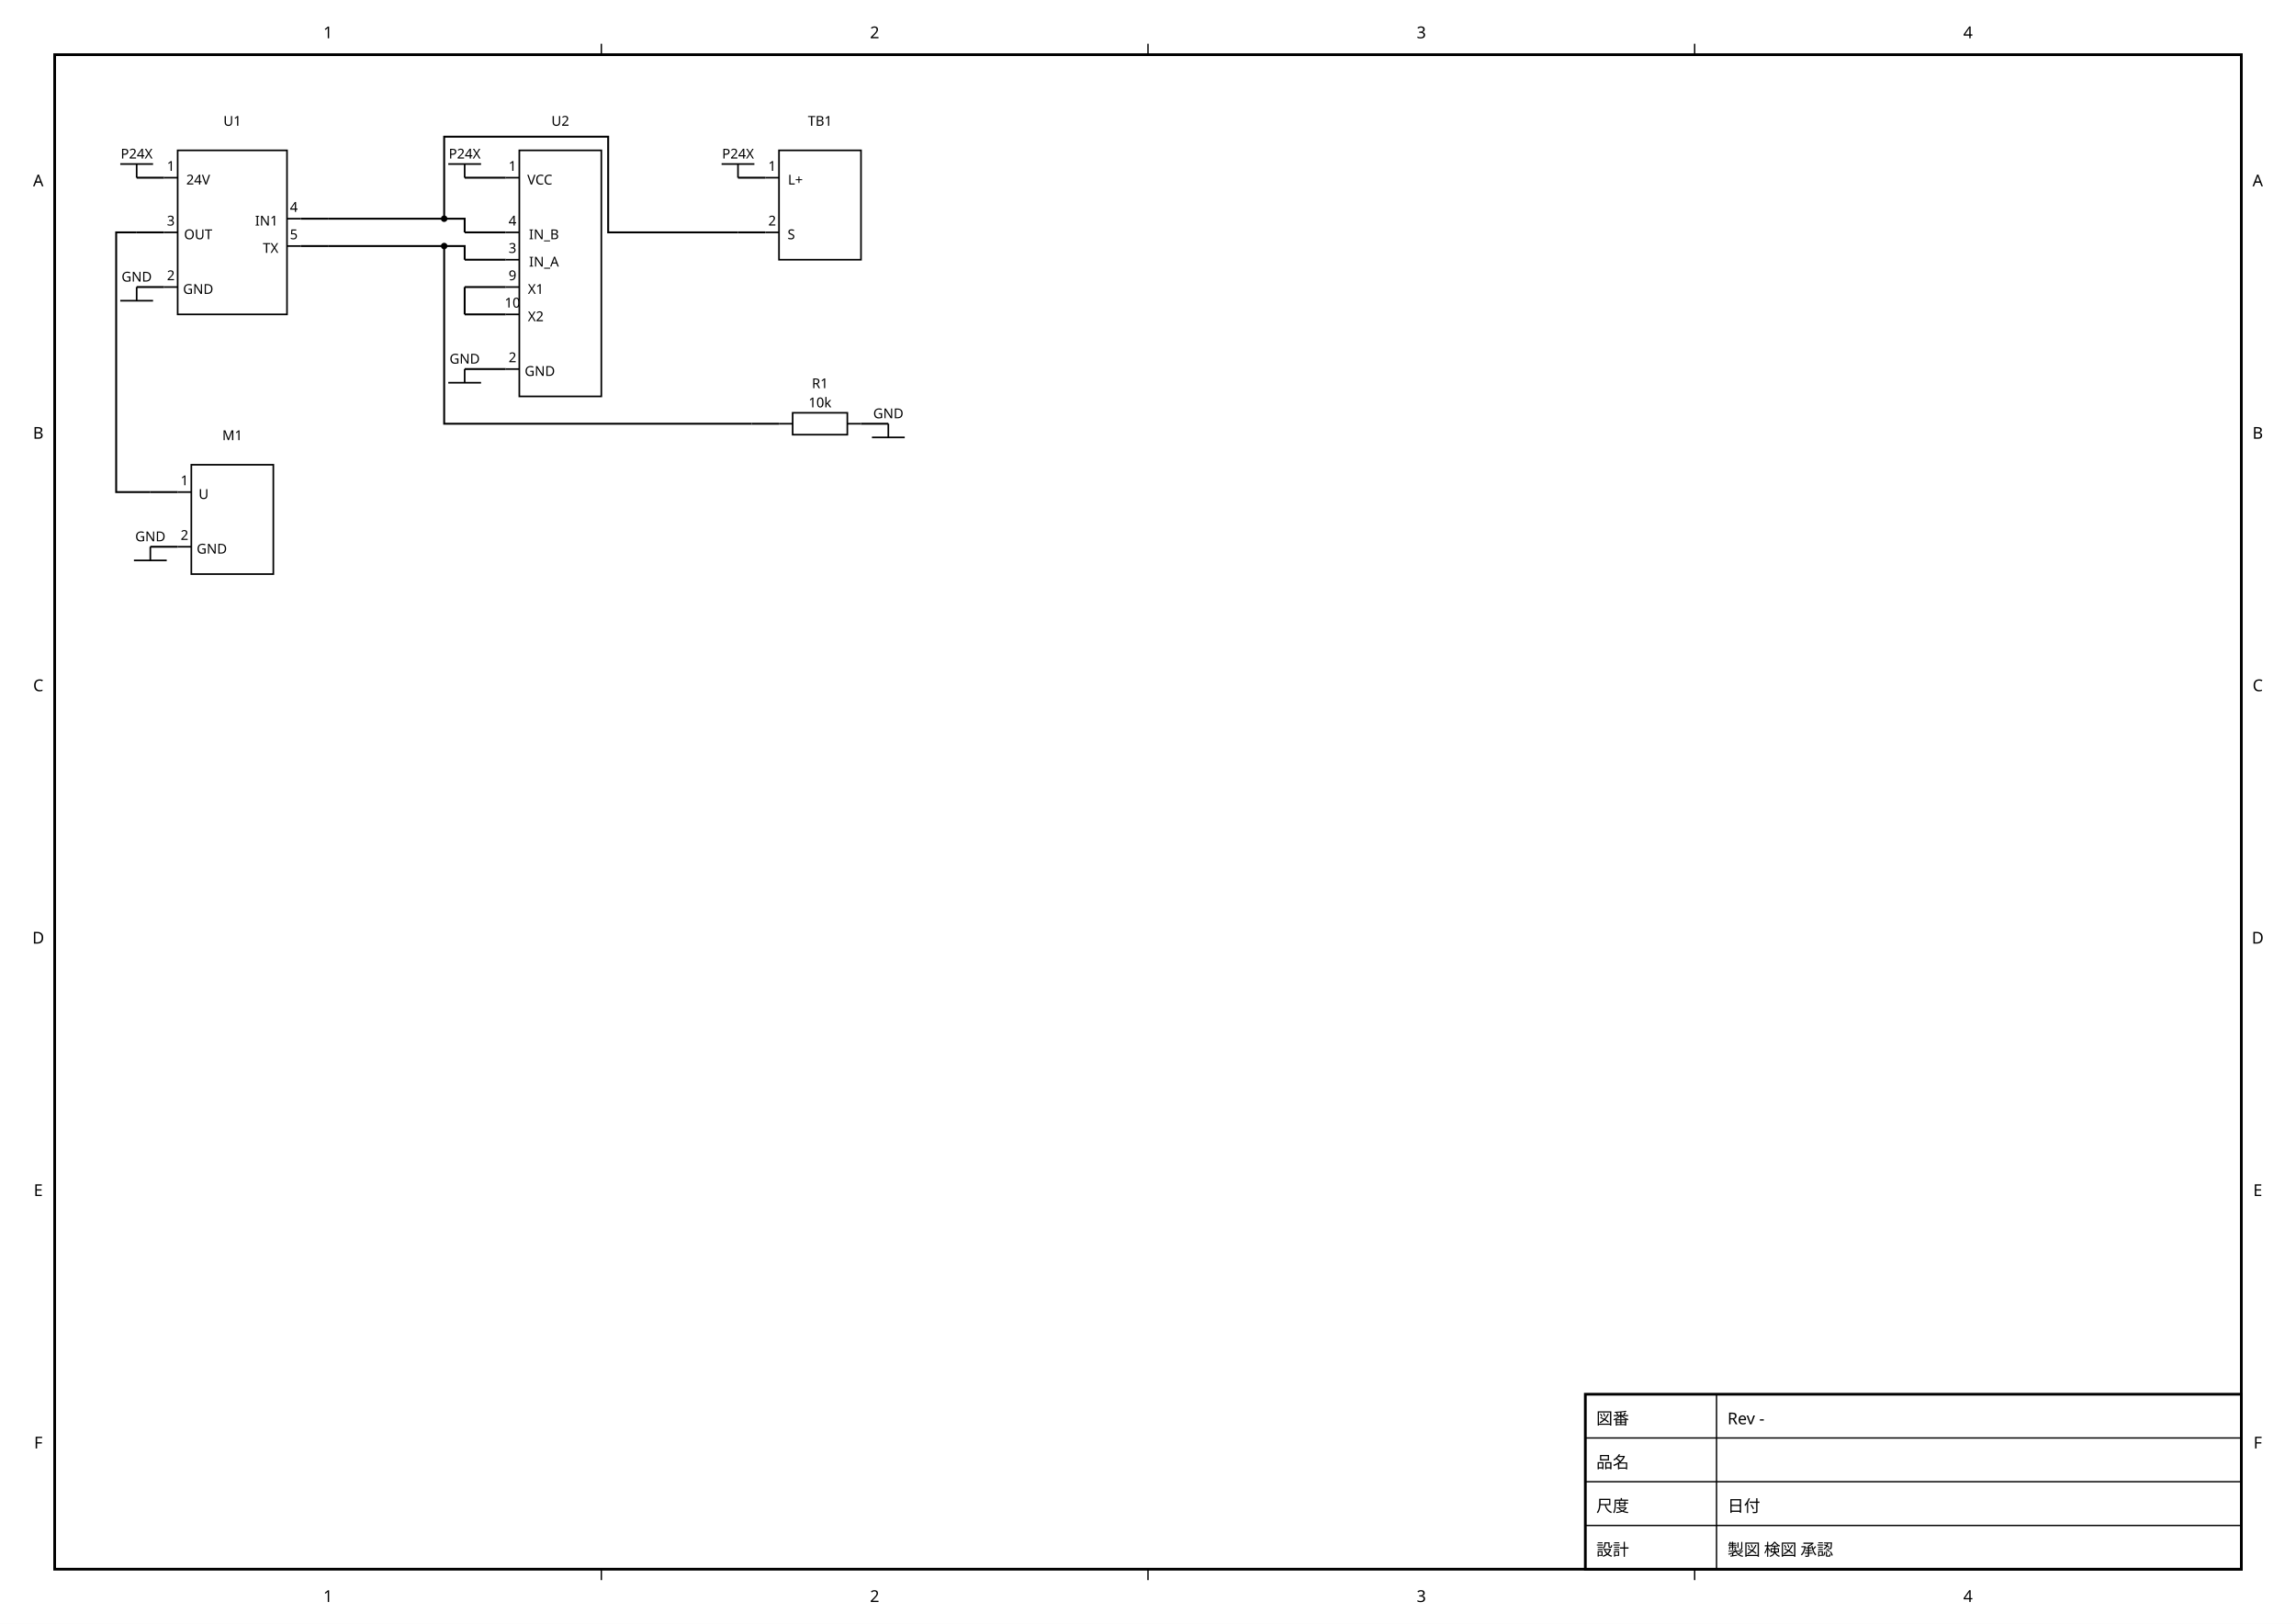
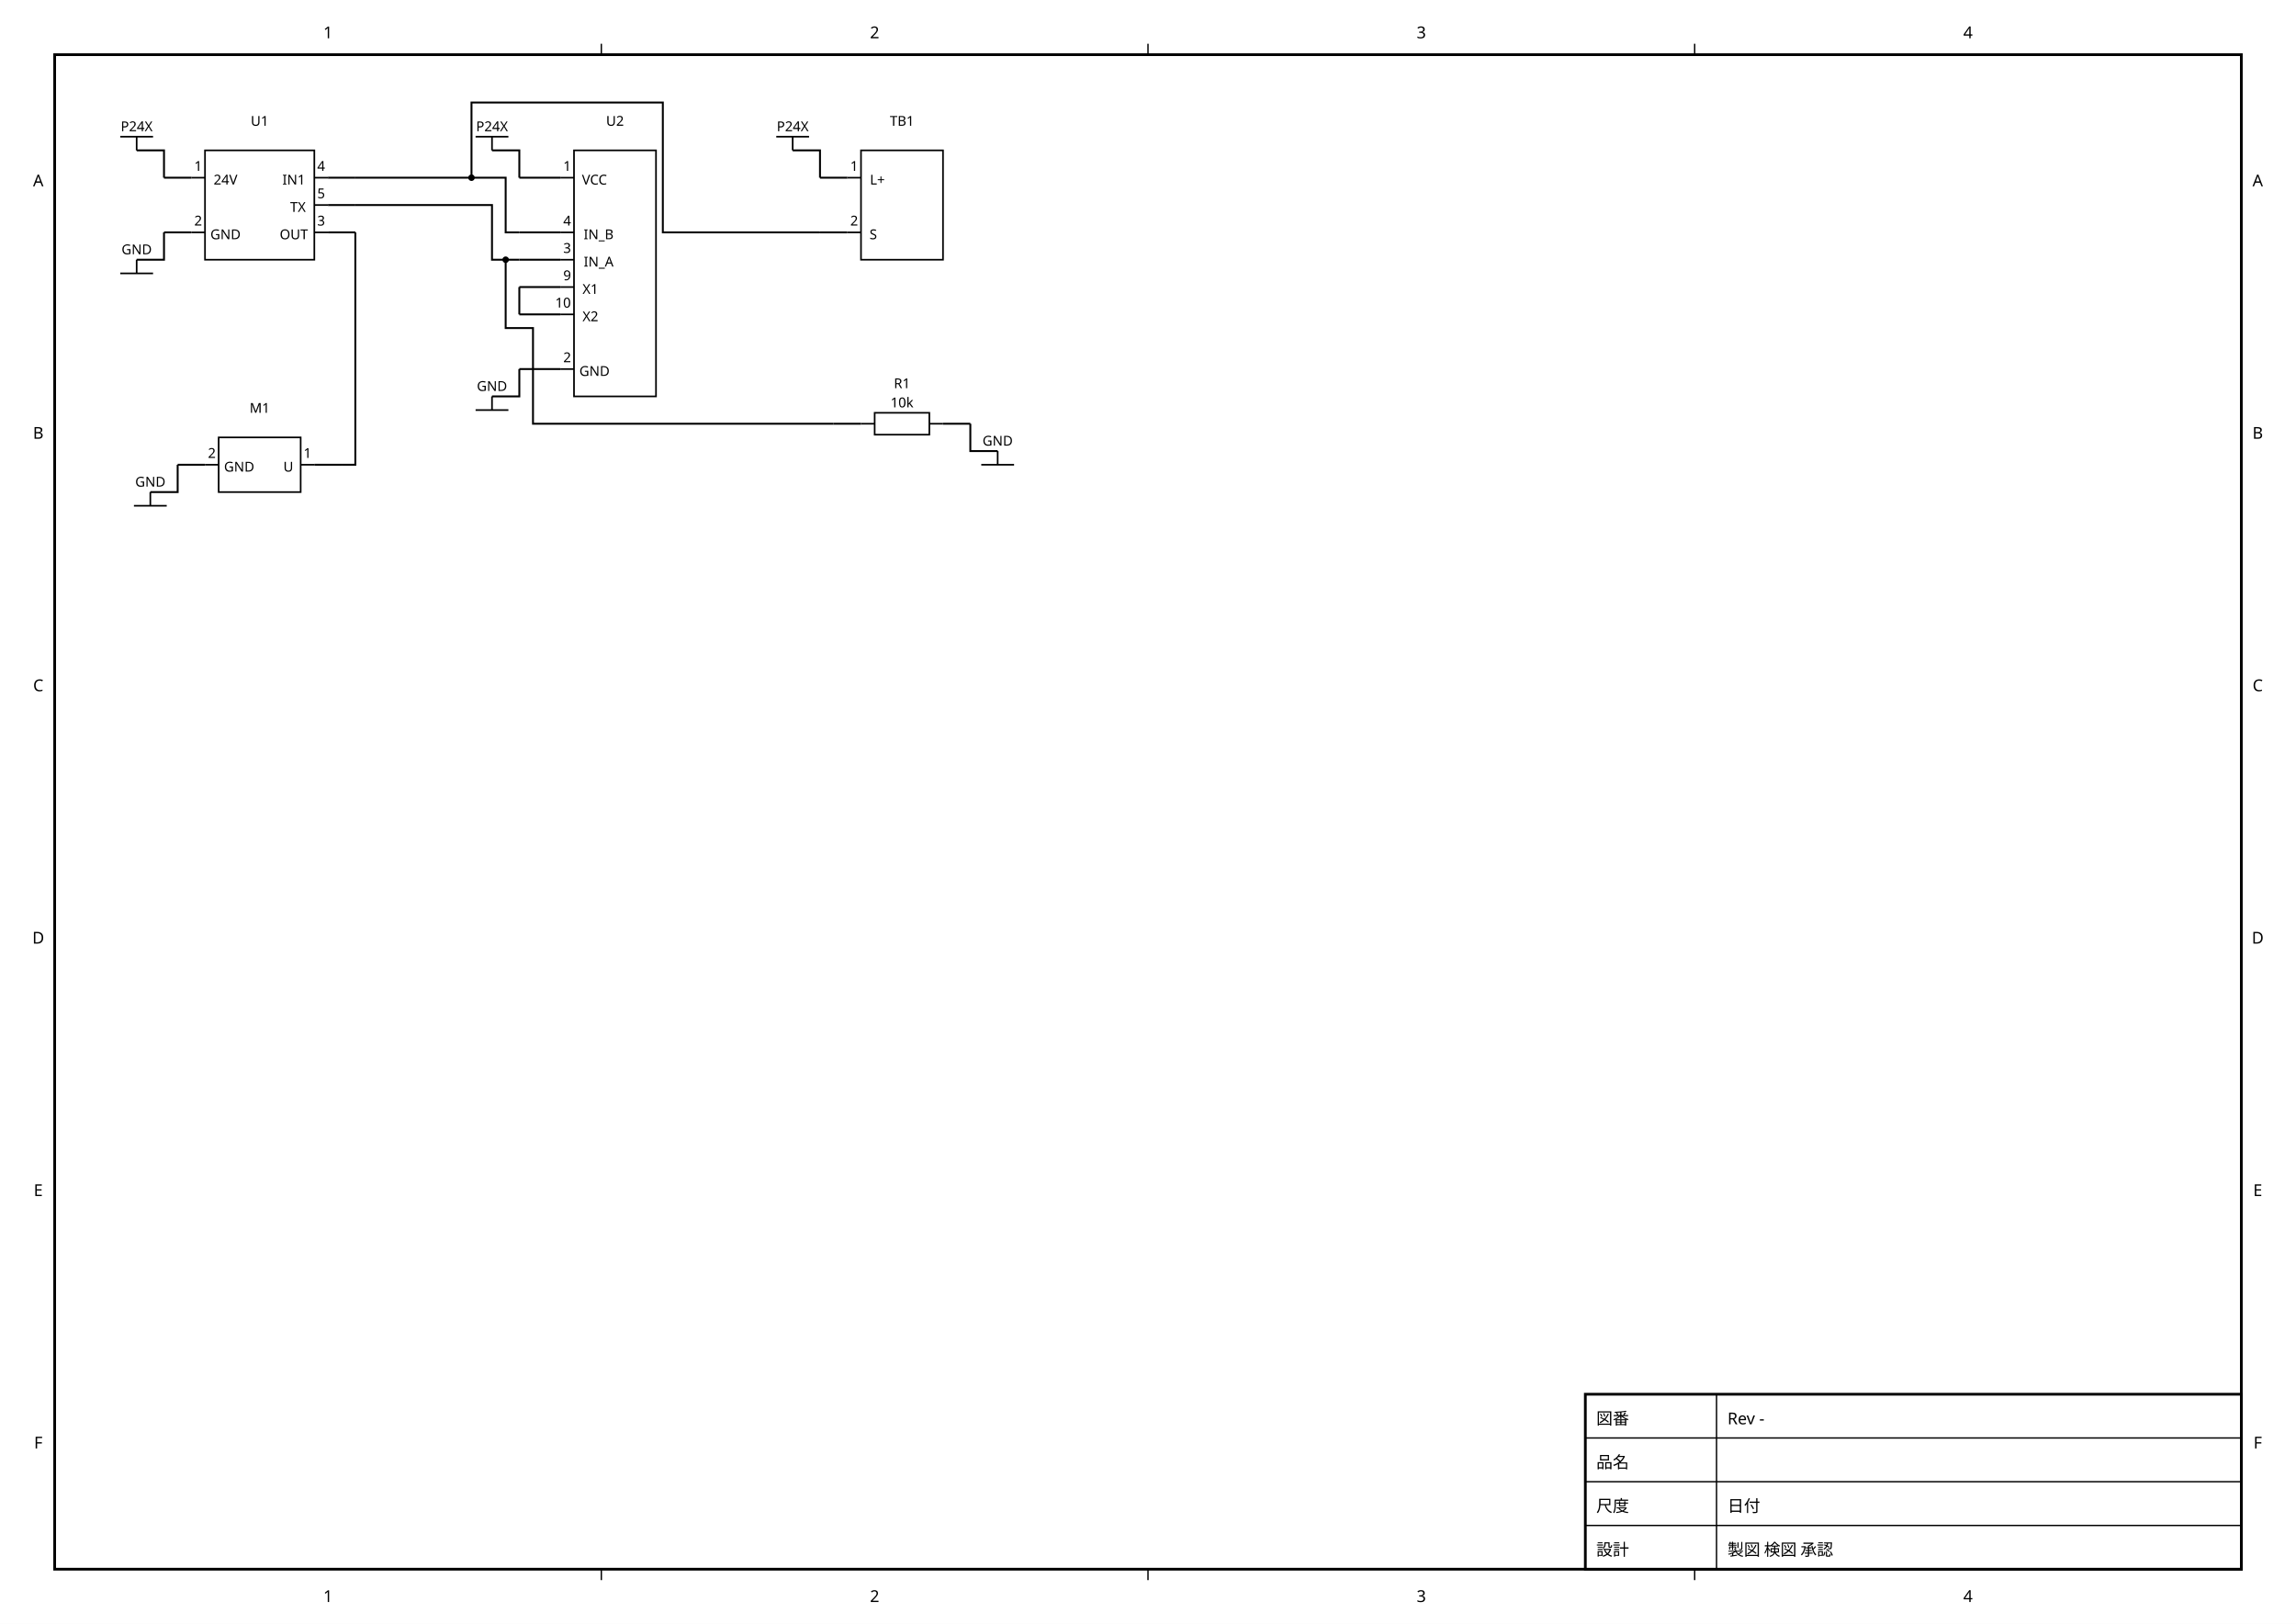
<svg xmlns="http://www.w3.org/2000/svg" width="420mm" height="297mm" viewBox="0 0 420 297">
  <rect x="0" y="0" width="420" height="297" fill="#ffffff" />
  <rect x="10" y="10" width="400" height="277" fill="none" stroke="#000" stroke-width="0.500" />
  <text x="60" y="7" font-size="3" fill="#000" text-anchor="middle" font-family="sans-serif">1</text>
  <text x="60" y="293" font-size="3" fill="#000" text-anchor="middle" font-family="sans-serif">1</text>
  <text x="160" y="7" font-size="3" fill="#000" text-anchor="middle" font-family="sans-serif">2</text>
  <text x="160" y="293" font-size="3" fill="#000" text-anchor="middle" font-family="sans-serif">2</text>
  <line x1="110" y1="8" x2="110" y2="10" stroke="#000" stroke-width="0.250" />
  <line x1="110" y1="287" x2="110" y2="289" stroke="#000" stroke-width="0.250" />
  <text x="260" y="7" font-size="3" fill="#000" text-anchor="middle" font-family="sans-serif">3</text>
  <text x="260" y="293" font-size="3" fill="#000" text-anchor="middle" font-family="sans-serif">3</text>
  <line x1="210" y1="8" x2="210" y2="10" stroke="#000" stroke-width="0.250" />
  <line x1="210" y1="287" x2="210" y2="289" stroke="#000" stroke-width="0.250" />
  <text x="360" y="7" font-size="3" fill="#000" text-anchor="middle" font-family="sans-serif">4</text>
  <text x="360" y="293" font-size="3" fill="#000" text-anchor="middle" font-family="sans-serif">4</text>
  <line x1="310" y1="8" x2="310" y2="10" stroke="#000" stroke-width="0.250" />
  <line x1="310" y1="287" x2="310" y2="289" stroke="#000" stroke-width="0.250" />
  <text x="7" y="34.083" font-size="3" fill="#000" text-anchor="middle" font-family="sans-serif">A</text>
  <text x="413" y="34.083" font-size="3" fill="#000" text-anchor="middle" font-family="sans-serif">A</text>
  <text x="7" y="80.250" font-size="3" fill="#000" text-anchor="middle" font-family="sans-serif">B</text>
  <text x="413" y="80.250" font-size="3" fill="#000" text-anchor="middle" font-family="sans-serif">B</text>
  <text x="7" y="126.417" font-size="3" fill="#000" text-anchor="middle" font-family="sans-serif">C</text>
  <text x="413" y="126.417" font-size="3" fill="#000" text-anchor="middle" font-family="sans-serif">C</text>
  <text x="7" y="172.583" font-size="3" fill="#000" text-anchor="middle" font-family="sans-serif">D</text>
  <text x="413" y="172.583" font-size="3" fill="#000" text-anchor="middle" font-family="sans-serif">D</text>
  <text x="7" y="218.750" font-size="3" fill="#000" text-anchor="middle" font-family="sans-serif">E</text>
  <text x="413" y="218.750" font-size="3" fill="#000" text-anchor="middle" font-family="sans-serif">E</text>
  <text x="7" y="264.917" font-size="3" fill="#000" text-anchor="middle" font-family="sans-serif">F</text>
  <text x="413" y="264.917" font-size="3" fill="#000" text-anchor="middle" font-family="sans-serif">F</text>
  <rect x="290" y="255" width="120" height="32" fill="#fff" stroke="#000" stroke-width="0.500" />
  <line x1="290" y1="263" x2="410" y2="263" stroke="#000" stroke-width="0.250" />
  <line x1="290" y1="271" x2="410" y2="271" stroke="#000" stroke-width="0.250" />
  <line x1="290" y1="279" x2="410" y2="279" stroke="#000" stroke-width="0.250" />
  <line x1="314" y1="255" x2="314" y2="287" stroke="#000" stroke-width="0.250" />
  <text x="292" y="260.500" font-size="3" fill="#000" text-anchor="start" font-family="sans-serif">図番</text>
  <text x="316" y="260.500" font-size="3" fill="#000" text-anchor="start" font-family="sans-serif">  Rev -</text>
  <text x="292" y="268.500" font-size="3" fill="#000" text-anchor="start" font-family="sans-serif">品名</text>
  <text x="316" y="268.500" font-size="3" fill="#000" text-anchor="start" font-family="sans-serif" />
  <text x="292" y="276.500" font-size="3" fill="#000" text-anchor="start" font-family="sans-serif">尺度</text>
  <text x="316" y="276.500" font-size="3" fill="#000" text-anchor="start" font-family="sans-serif">    日付 </text>
  <text x="292" y="284.500" font-size="3" fill="#000" text-anchor="start" font-family="sans-serif">設計</text>
  <text x="316" y="284.500" font-size="3" fill="#000" text-anchor="start" font-family="sans-serif">  製図   検図   承認 </text>
-   <circle cx="81.250" cy="40" r="0.600" fill="#000" />
-   <circle cx="81.250" cy="45" r="0.600" fill="#000" />
-   <polygon points="35,85 50,85 50,105 35,105" fill="none" stroke="#000" stroke-width="0.300" />
-   <polyline points="35,90 32.500,90" fill="none" stroke="#000" stroke-width="0.300" />
-   <text x="33.750" y="88.750" font-size="2.500" fill="#000" text-anchor="middle" font-family="sans-serif">1</text>
-   <text x="37.250" y="91.250" font-size="2.500" fill="#000" text-anchor="middle" font-family="sans-serif">U</text>
-   <polyline points="35,100 32.500,100" fill="none" stroke="#000" stroke-width="0.300" />
-   <text x="33.750" y="98.750" font-size="2.500" fill="#000" text-anchor="middle" font-family="sans-serif">2</text>
-   <text x="38.750" y="101.250" font-size="2.500" fill="#000" text-anchor="middle" font-family="sans-serif">GND</text>
-   <text x="42.500" y="80.500" font-size="2.500" fill="#000" text-anchor="middle" font-family="sans-serif">M1</text>
-   <polygon points="142.500,27.500 157.500,27.500 157.500,47.500 142.500,47.500" fill="none" stroke="#000" stroke-width="0.300" />
-   <polyline points="142.500,32.500 140,32.500" fill="none" stroke="#000" stroke-width="0.300" />
-   <text x="141.250" y="31.250" font-size="2.500" fill="#000" text-anchor="middle" font-family="sans-serif">1</text>
-   <text x="145.500" y="33.750" font-size="2.500" fill="#000" text-anchor="middle" font-family="sans-serif">L+</text>
-   <polyline points="142.500,42.500 140,42.500" fill="none" stroke="#000" stroke-width="0.300" />
-   <text x="141.250" y="41.250" font-size="2.500" fill="#000" text-anchor="middle" font-family="sans-serif">2</text>
-   <text x="144.750" y="43.750" font-size="2.500" fill="#000" text-anchor="middle" font-family="sans-serif">S</text>
-   <text x="150" y="23" font-size="2.500" fill="#000" text-anchor="middle" font-family="sans-serif">TB1</text>
-   <polygon points="32.500,27.500 52.500,27.500 52.500,57.500 32.500,57.500" fill="none" stroke="#000" stroke-width="0.300" />
-   <polyline points="32.500,32.500 30,32.500" fill="none" stroke="#000" stroke-width="0.300" />
-   <text x="31.250" y="31.250" font-size="2.500" fill="#000" text-anchor="middle" font-family="sans-serif">1</text>
-   <text x="36.250" y="33.750" font-size="2.500" fill="#000" text-anchor="middle" font-family="sans-serif">24V</text>
-   <polyline points="32.500,42.500 30,42.500" fill="none" stroke="#000" stroke-width="0.300" />
-   <text x="31.250" y="41.250" font-size="2.500" fill="#000" text-anchor="middle" font-family="sans-serif">3</text>
-   <text x="36.250" y="43.750" font-size="2.500" fill="#000" text-anchor="middle" font-family="sans-serif">OUT</text>
-   <polyline points="32.500,52.500 30,52.500" fill="none" stroke="#000" stroke-width="0.300" />
-   <text x="31.250" y="51.250" font-size="2.500" fill="#000" text-anchor="middle" font-family="sans-serif">2</text>
-   <text x="36.250" y="53.750" font-size="2.500" fill="#000" text-anchor="middle" font-family="sans-serif">GND</text>
-   <polyline points="52.500,40 55,40" fill="none" stroke="#000" stroke-width="0.300" />
-   <text x="53.750" y="38.750" font-size="2.500" fill="#000" text-anchor="middle" font-family="sans-serif">4</text>
-   <text x="48.750" y="41.250" font-size="2.500" fill="#000" text-anchor="middle" font-family="sans-serif">IN1</text>
-   <polyline points="52.500,45 55,45" fill="none" stroke="#000" stroke-width="0.300" />
-   <text x="53.750" y="43.750" font-size="2.500" fill="#000" text-anchor="middle" font-family="sans-serif">5</text>
-   <text x="49.500" y="46.250" font-size="2.500" fill="#000" text-anchor="middle" font-family="sans-serif">TX</text>
-   <text x="42.500" y="23" font-size="2.500" fill="#000" text-anchor="middle" font-family="sans-serif">U1</text>
-   <polygon points="95,27.500 110,27.500 110,72.500 95,72.500" fill="none" stroke="#000" stroke-width="0.300" />
-   <polyline points="95,32.500 92.500,32.500" fill="none" stroke="#000" stroke-width="0.300" />
-   <text x="93.750" y="31.250" font-size="2.500" fill="#000" text-anchor="middle" font-family="sans-serif">1</text>
-   <text x="98.750" y="33.750" font-size="2.500" fill="#000" text-anchor="middle" font-family="sans-serif">VCC</text>
-   <polyline points="95,42.500 92.500,42.500" fill="none" stroke="#000" stroke-width="0.300" />
-   <text x="93.750" y="41.250" font-size="2.500" fill="#000" text-anchor="middle" font-family="sans-serif">4</text>
-   <text x="99.500" y="43.750" font-size="2.500" fill="#000" text-anchor="middle" font-family="sans-serif">IN_B</text>
-   <polyline points="95,47.500 92.500,47.500" fill="none" stroke="#000" stroke-width="0.300" />
-   <text x="93.750" y="46.250" font-size="2.500" fill="#000" text-anchor="middle" font-family="sans-serif">3</text>
-   <text x="99.500" y="48.750" font-size="2.500" fill="#000" text-anchor="middle" font-family="sans-serif">IN_A</text>
-   <polyline points="95,52.500 92.500,52.500" fill="none" stroke="#000" stroke-width="0.300" />
-   <text x="93.750" y="51.250" font-size="2.500" fill="#000" text-anchor="middle" font-family="sans-serif">9</text>
-   <text x="98" y="53.750" font-size="2.500" fill="#000" text-anchor="middle" font-family="sans-serif">X1</text>
-   <polyline points="95,57.500 92.500,57.500" fill="none" stroke="#000" stroke-width="0.300" />
-   <text x="93.750" y="56.250" font-size="2.500" fill="#000" text-anchor="middle" font-family="sans-serif">10</text>
-   <text x="98" y="58.750" font-size="2.500" fill="#000" text-anchor="middle" font-family="sans-serif">X2</text>
-   <polyline points="95,67.500 92.500,67.500" fill="none" stroke="#000" stroke-width="0.300" />
-   <text x="93.750" y="66.250" font-size="2.500" fill="#000" text-anchor="middle" font-family="sans-serif">2</text>
-   <text x="98.750" y="68.750" font-size="2.500" fill="#000" text-anchor="middle" font-family="sans-serif">GND</text>
-   <text x="102.500" y="23" font-size="2.500" fill="#000" text-anchor="middle" font-family="sans-serif">U2</text>
-   <polyline points="162.500,77.500 162.500,80" fill="none" stroke="#000" stroke-width="0.300" />
-   <polyline points="165.500,80 159.500,80" fill="none" stroke="#000" stroke-width="0.300" />
-   <text x="162.500" y="76.500" font-size="2.500" fill="#000" text-anchor="middle" font-family="sans-serif">GND</text>
-   <polyline points="25,52.500 25,55" fill="none" stroke="#000" stroke-width="0.300" />
-   <polyline points="28,55 22,55" fill="none" stroke="#000" stroke-width="0.300" />
-   <text x="25" y="51.500" font-size="2.500" fill="#000" text-anchor="middle" font-family="sans-serif">GND</text>
-   <polyline points="27.500,100 27.500,102.500" fill="none" stroke="#000" stroke-width="0.300" />
-   <polyline points="30.500,102.500 24.500,102.500" fill="none" stroke="#000" stroke-width="0.300" />
-   <text x="27.500" y="99" font-size="2.500" fill="#000" text-anchor="middle" font-family="sans-serif">GND</text>
-   <polyline points="85,67.500 85,70" fill="none" stroke="#000" stroke-width="0.300" />
-   <polyline points="88,70 82,70" fill="none" stroke="#000" stroke-width="0.300" />
-   <text x="85" y="66.500" font-size="2.500" fill="#000" text-anchor="middle" font-family="sans-serif">GND</text>
-   <polyline points="135,32.500 135,30" fill="none" stroke="#000" stroke-width="0.300" />
-   <polyline points="132,30 138,30" fill="none" stroke="#000" stroke-width="0.300" />
-   <text x="135" y="29" font-size="2.500" fill="#000" text-anchor="middle" font-family="sans-serif">P24X</text>
-   <polyline points="25,32.500 25,30" fill="none" stroke="#000" stroke-width="0.300" />
-   <polyline points="22,30 28,30" fill="none" stroke="#000" stroke-width="0.300" />
-   <text x="25" y="29" font-size="2.500" fill="#000" text-anchor="middle" font-family="sans-serif">P24X</text>
-   <polyline points="85,32.500 85,30" fill="none" stroke="#000" stroke-width="0.300" />
-   <polyline points="82,30 88,30" fill="none" stroke="#000" stroke-width="0.300" />
-   <text x="85" y="29" font-size="2.500" fill="#000" text-anchor="middle" font-family="sans-serif">P24X</text>
-   <polygon points="145,75.500 155,75.500 155,79.500 145,79.500" fill="none" stroke="#000" stroke-width="0.300" />
-   <polyline points="142.500,77.500 145,77.500" fill="none" stroke="#000" stroke-width="0.300" />
-   <polyline points="155,77.500 157.500,77.500" fill="none" stroke="#000" stroke-width="0.300" />
-   <text x="150" y="71" font-size="2.500" fill="#000" text-anchor="middle" font-family="sans-serif">R1</text>
-   <text x="150" y="74.500" font-size="2.500" fill="#000" text-anchor="middle" font-family="sans-serif">10k</text>
-   <polyline points="140,32.500 135,32.500" fill="none" stroke="#000000" stroke-width="0.350" />
-   <polyline points="140,42.500 135,42.500" fill="none" stroke="#000000" stroke-width="0.350" />
-   <polyline points="142.500,77.500 137.500,77.500" fill="none" stroke="#000000" stroke-width="0.350" />
-   <polyline points="157.500,77.500 162.500,77.500" fill="none" stroke="#000000" stroke-width="0.350" />
-   <polyline points="25,42.500 21.250,42.500 21.250,90 27.500,90" fill="none" stroke="#000000" stroke-width="0.350" />
-   <polyline points="30,32.500 25,32.500" fill="none" stroke="#000000" stroke-width="0.350" />
-   <polyline points="30,42.500 25,42.500" fill="none" stroke="#000000" stroke-width="0.350" />
-   <polyline points="30,52.500 25,52.500" fill="none" stroke="#000000" stroke-width="0.350" />
-   <polyline points="32.500,100 27.500,100" fill="none" stroke="#000000" stroke-width="0.350" />
-   <polyline points="32.500,90 27.500,90" fill="none" stroke="#000000" stroke-width="0.350" />
-   <polyline points="55,40 60,40" fill="none" stroke="#000000" stroke-width="0.350" />
-   <polyline points="55,45 60,45" fill="none" stroke="#000000" stroke-width="0.350" />
-   <polyline points="60,40 81.250,40" fill="none" stroke="#000000" stroke-width="0.350" />
-   <polyline points="60,45 81.250,45" fill="none" stroke="#000000" stroke-width="0.350" />
-   <polyline points="81.250,40 81.250,25 111.250,25 111.250,42.500 135,42.500" fill="none" stroke="#000000" stroke-width="0.350" />
-   <polyline points="81.250,40 85,40 85,42.500" fill="none" stroke="#000000" stroke-width="0.350" />
-   <polyline points="81.250,45 81.250,77.500 137.500,77.500" fill="none" stroke="#000000" stroke-width="0.350" />
-   <polyline points="81.250,45 85,45 85,47.500" fill="none" stroke="#000000" stroke-width="0.350" />
-   <polyline points="85,52.500 85,57.500" fill="none" stroke="#000000" stroke-width="0.350" />
-   <polyline points="92.500,32.500 85,32.500" fill="none" stroke="#000000" stroke-width="0.350" />
-   <polyline points="92.500,42.500 85,42.500" fill="none" stroke="#000000" stroke-width="0.350" />
-   <polyline points="92.500,47.500 85,47.500" fill="none" stroke="#000000" stroke-width="0.350" />
-   <polyline points="92.500,52.500 85,52.500" fill="none" stroke="#000000" stroke-width="0.350" />
-   <polyline points="92.500,57.500 85,57.500" fill="none" stroke="#000000" stroke-width="0.350" />
-   <polyline points="92.500,67.500 85,67.500" fill="none" stroke="#000000" stroke-width="0.350" />
+   <circle cx="86.250" cy="32.500" r="0.600" fill="#000" />
+   <circle cx="92.500" cy="47.500" r="0.600" fill="#000" />
+   <polygon points="40,80 55,80 55,90 40,90" fill="none" stroke="#000" stroke-width="0.300" />
+   <polyline points="40,85 37.500,85" fill="none" stroke="#000" stroke-width="0.300" />
+   <text x="38.750" y="83.750" font-size="2.500" fill="#000" text-anchor="middle" font-family="sans-serif">2</text>
+   <text x="43.750" y="86.250" font-size="2.500" fill="#000" text-anchor="middle" font-family="sans-serif">GND</text>
+   <polyline points="55,85 57.500,85" fill="none" stroke="#000" stroke-width="0.300" />
+   <text x="56.250" y="83.750" font-size="2.500" fill="#000" text-anchor="middle" font-family="sans-serif">1</text>
+   <text x="52.750" y="86.250" font-size="2.500" fill="#000" text-anchor="middle" font-family="sans-serif">U</text>
+   <text x="47.500" y="75.500" font-size="2.500" fill="#000" text-anchor="middle" font-family="sans-serif">M1</text>
+   <polygon points="157.500,27.500 172.500,27.500 172.500,47.500 157.500,47.500" fill="none" stroke="#000" stroke-width="0.300" />
+   <polyline points="157.500,32.500 155,32.500" fill="none" stroke="#000" stroke-width="0.300" />
+   <text x="156.250" y="31.250" font-size="2.500" fill="#000" text-anchor="middle" font-family="sans-serif">1</text>
+   <text x="160.500" y="33.750" font-size="2.500" fill="#000" text-anchor="middle" font-family="sans-serif">L+</text>
+   <polyline points="157.500,42.500 155,42.500" fill="none" stroke="#000" stroke-width="0.300" />
+   <text x="156.250" y="41.250" font-size="2.500" fill="#000" text-anchor="middle" font-family="sans-serif">2</text>
+   <text x="159.750" y="43.750" font-size="2.500" fill="#000" text-anchor="middle" font-family="sans-serif">S</text>
+   <text x="165" y="23" font-size="2.500" fill="#000" text-anchor="middle" font-family="sans-serif">TB1</text>
+   <polygon points="37.500,27.500 57.500,27.500 57.500,47.500 37.500,47.500" fill="none" stroke="#000" stroke-width="0.300" />
+   <polyline points="37.500,32.500 35,32.500" fill="none" stroke="#000" stroke-width="0.300" />
+   <text x="36.250" y="31.250" font-size="2.500" fill="#000" text-anchor="middle" font-family="sans-serif">1</text>
+   <text x="41.250" y="33.750" font-size="2.500" fill="#000" text-anchor="middle" font-family="sans-serif">24V</text>
+   <polyline points="37.500,42.500 35,42.500" fill="none" stroke="#000" stroke-width="0.300" />
+   <text x="36.250" y="41.250" font-size="2.500" fill="#000" text-anchor="middle" font-family="sans-serif">2</text>
+   <text x="41.250" y="43.750" font-size="2.500" fill="#000" text-anchor="middle" font-family="sans-serif">GND</text>
+   <polyline points="57.500,32.500 60,32.500" fill="none" stroke="#000" stroke-width="0.300" />
+   <text x="58.750" y="31.250" font-size="2.500" fill="#000" text-anchor="middle" font-family="sans-serif">4</text>
+   <text x="53.750" y="33.750" font-size="2.500" fill="#000" text-anchor="middle" font-family="sans-serif">IN1</text>
+   <polyline points="57.500,37.500 60,37.500" fill="none" stroke="#000" stroke-width="0.300" />
+   <text x="58.750" y="36.250" font-size="2.500" fill="#000" text-anchor="middle" font-family="sans-serif">5</text>
+   <text x="54.500" y="38.750" font-size="2.500" fill="#000" text-anchor="middle" font-family="sans-serif">TX</text>
+   <polyline points="57.500,42.500 60,42.500" fill="none" stroke="#000" stroke-width="0.300" />
+   <text x="58.750" y="41.250" font-size="2.500" fill="#000" text-anchor="middle" font-family="sans-serif">3</text>
+   <text x="53.750" y="43.750" font-size="2.500" fill="#000" text-anchor="middle" font-family="sans-serif">OUT</text>
+   <text x="47.500" y="23" font-size="2.500" fill="#000" text-anchor="middle" font-family="sans-serif">U1</text>
+   <polygon points="105,27.500 120,27.500 120,72.500 105,72.500" fill="none" stroke="#000" stroke-width="0.300" />
+   <polyline points="105,32.500 102.500,32.500" fill="none" stroke="#000" stroke-width="0.300" />
+   <text x="103.750" y="31.250" font-size="2.500" fill="#000" text-anchor="middle" font-family="sans-serif">1</text>
+   <text x="108.750" y="33.750" font-size="2.500" fill="#000" text-anchor="middle" font-family="sans-serif">VCC</text>
+   <polyline points="105,42.500 102.500,42.500" fill="none" stroke="#000" stroke-width="0.300" />
+   <text x="103.750" y="41.250" font-size="2.500" fill="#000" text-anchor="middle" font-family="sans-serif">4</text>
+   <text x="109.500" y="43.750" font-size="2.500" fill="#000" text-anchor="middle" font-family="sans-serif">IN_B</text>
+   <polyline points="105,47.500 102.500,47.500" fill="none" stroke="#000" stroke-width="0.300" />
+   <text x="103.750" y="46.250" font-size="2.500" fill="#000" text-anchor="middle" font-family="sans-serif">3</text>
+   <text x="109.500" y="48.750" font-size="2.500" fill="#000" text-anchor="middle" font-family="sans-serif">IN_A</text>
+   <polyline points="105,52.500 102.500,52.500" fill="none" stroke="#000" stroke-width="0.300" />
+   <text x="103.750" y="51.250" font-size="2.500" fill="#000" text-anchor="middle" font-family="sans-serif">9</text>
+   <text x="108" y="53.750" font-size="2.500" fill="#000" text-anchor="middle" font-family="sans-serif">X1</text>
+   <polyline points="105,57.500 102.500,57.500" fill="none" stroke="#000" stroke-width="0.300" />
+   <text x="103" y="56.250" font-size="2.500" fill="#000" text-anchor="middle" font-family="sans-serif">10</text>
+   <text x="108" y="58.750" font-size="2.500" fill="#000" text-anchor="middle" font-family="sans-serif">X2</text>
+   <polyline points="105,67.500 102.500,67.500" fill="none" stroke="#000" stroke-width="0.300" />
+   <text x="103.750" y="66.250" font-size="2.500" fill="#000" text-anchor="middle" font-family="sans-serif">2</text>
+   <text x="108.750" y="68.750" font-size="2.500" fill="#000" text-anchor="middle" font-family="sans-serif">GND</text>
+   <text x="112.500" y="23" font-size="2.500" fill="#000" text-anchor="middle" font-family="sans-serif">U2</text>
+   <polyline points="182.500,82.500 182.500,85" fill="none" stroke="#000" stroke-width="0.300" />
+   <polyline points="185.500,85 179.500,85" fill="none" stroke="#000" stroke-width="0.300" />
+   <text x="182.500" y="81.500" font-size="2.500" fill="#000" text-anchor="middle" font-family="sans-serif">GND</text>
+   <polyline points="25,47.500 25,50" fill="none" stroke="#000" stroke-width="0.300" />
+   <polyline points="28,50 22,50" fill="none" stroke="#000" stroke-width="0.300" />
+   <text x="25" y="46.500" font-size="2.500" fill="#000" text-anchor="middle" font-family="sans-serif">GND</text>
+   <polyline points="27.500,90 27.500,92.500" fill="none" stroke="#000" stroke-width="0.300" />
+   <polyline points="30.500,92.500 24.500,92.500" fill="none" stroke="#000" stroke-width="0.300" />
+   <text x="27.500" y="89" font-size="2.500" fill="#000" text-anchor="middle" font-family="sans-serif">GND</text>
+   <polyline points="90,72.500 90,75" fill="none" stroke="#000" stroke-width="0.300" />
+   <polyline points="93,75 87,75" fill="none" stroke="#000" stroke-width="0.300" />
+   <text x="90" y="71.500" font-size="2.500" fill="#000" text-anchor="middle" font-family="sans-serif">GND</text>
+   <polyline points="145,27.500 145,25" fill="none" stroke="#000" stroke-width="0.300" />
+   <polyline points="142,25 148,25" fill="none" stroke="#000" stroke-width="0.300" />
+   <text x="145" y="24" font-size="2.500" fill="#000" text-anchor="middle" font-family="sans-serif">P24X</text>
+   <polyline points="25,27.500 25,25" fill="none" stroke="#000" stroke-width="0.300" />
+   <polyline points="22,25 28,25" fill="none" stroke="#000" stroke-width="0.300" />
+   <text x="25" y="24" font-size="2.500" fill="#000" text-anchor="middle" font-family="sans-serif">P24X</text>
+   <polyline points="90,27.500 90,25" fill="none" stroke="#000" stroke-width="0.300" />
+   <polyline points="87,25 93,25" fill="none" stroke="#000" stroke-width="0.300" />
+   <text x="90" y="24" font-size="2.500" fill="#000" text-anchor="middle" font-family="sans-serif">P24X</text>
+   <polygon points="160,75.500 170,75.500 170,79.500 160,79.500" fill="none" stroke="#000" stroke-width="0.300" />
+   <polyline points="157.500,77.500 160,77.500" fill="none" stroke="#000" stroke-width="0.300" />
+   <polyline points="170,77.500 172.500,77.500" fill="none" stroke="#000" stroke-width="0.300" />
+   <text x="165" y="71" font-size="2.500" fill="#000" text-anchor="middle" font-family="sans-serif">R1</text>
+   <text x="165" y="74.500" font-size="2.500" fill="#000" text-anchor="middle" font-family="sans-serif">10k</text>
+   <polyline points="102.500,32.500 95,32.500" fill="none" stroke="#000000" stroke-width="0.350" />
+   <polyline points="102.500,42.500 95,42.500" fill="none" stroke="#000000" stroke-width="0.350" />
+   <polyline points="102.500,47.500 95,47.500" fill="none" stroke="#000000" stroke-width="0.350" />
+   <polyline points="102.500,52.500 95,52.500" fill="none" stroke="#000000" stroke-width="0.350" />
+   <polyline points="102.500,57.500 95,57.500" fill="none" stroke="#000000" stroke-width="0.350" />
+   <polyline points="102.500,67.500 95,67.500" fill="none" stroke="#000000" stroke-width="0.350" />
+   <polyline points="150,32.500 150,27.500 145,27.500" fill="none" stroke="#000000" stroke-width="0.350" />
+   <polyline points="155,32.500 150,32.500" fill="none" stroke="#000000" stroke-width="0.350" />
+   <polyline points="155,42.500 150,42.500" fill="none" stroke="#000000" stroke-width="0.350" />
+   <polyline points="157.500,77.500 152.500,77.500" fill="none" stroke="#000000" stroke-width="0.350" />
+   <polyline points="172.500,77.500 177.500,77.500" fill="none" stroke="#000000" stroke-width="0.350" />
+   <polyline points="177.500,77.500 177.500,82.500 182.500,82.500" fill="none" stroke="#000000" stroke-width="0.350" />
+   <polyline points="30,32.500 30,27.500 25,27.500" fill="none" stroke="#000000" stroke-width="0.350" />
+   <polyline points="30,42.500 30,47.500 25,47.500" fill="none" stroke="#000000" stroke-width="0.350" />
+   <polyline points="32.500,85 32.500,90 27.500,90" fill="none" stroke="#000000" stroke-width="0.350" />
+   <polyline points="35,32.500 30,32.500" fill="none" stroke="#000000" stroke-width="0.350" />
+   <polyline points="35,42.500 30,42.500" fill="none" stroke="#000000" stroke-width="0.350" />
+   <polyline points="37.500,85 32.500,85" fill="none" stroke="#000000" stroke-width="0.350" />
+   <polyline points="57.500,85 62.500,85" fill="none" stroke="#000000" stroke-width="0.350" />
+   <polyline points="60,32.500 65,32.500" fill="none" stroke="#000000" stroke-width="0.350" />
+   <polyline points="60,37.500 65,37.500" fill="none" stroke="#000000" stroke-width="0.350" />
+   <polyline points="60,42.500 65,42.500" fill="none" stroke="#000000" stroke-width="0.350" />
+   <polyline points="62.500,85 65,85 65,42.500" fill="none" stroke="#000000" stroke-width="0.350" />
+   <polyline points="65,32.500 86.250,32.500" fill="none" stroke="#000000" stroke-width="0.350" />
+   <polyline points="65,37.500 90,37.500 90,47.500 92.500,47.500" fill="none" stroke="#000000" stroke-width="0.350" />
+   <polyline points="86.250,32.500 86.250,18.750 121.250,18.750 121.250,42.500 150,42.500" fill="none" stroke="#000000" stroke-width="0.350" />
+   <polyline points="86.250,32.500 92.500,32.500 92.500,42.500 95,42.500" fill="none" stroke="#000000" stroke-width="0.350" />
+   <polyline points="92.500,47.500 92.500,60 97.500,60 97.500,77.500 152.500,77.500" fill="none" stroke="#000000" stroke-width="0.350" />
+   <polyline points="92.500,47.500 95,47.500" fill="none" stroke="#000000" stroke-width="0.350" />
+   <polyline points="95,32.500 95,27.500 90,27.500" fill="none" stroke="#000000" stroke-width="0.350" />
+   <polyline points="95,52.500 95,57.500" fill="none" stroke="#000000" stroke-width="0.350" />
+   <polyline points="95,67.500 95,72.500 90,72.500" fill="none" stroke="#000000" stroke-width="0.350" />
</svg>
